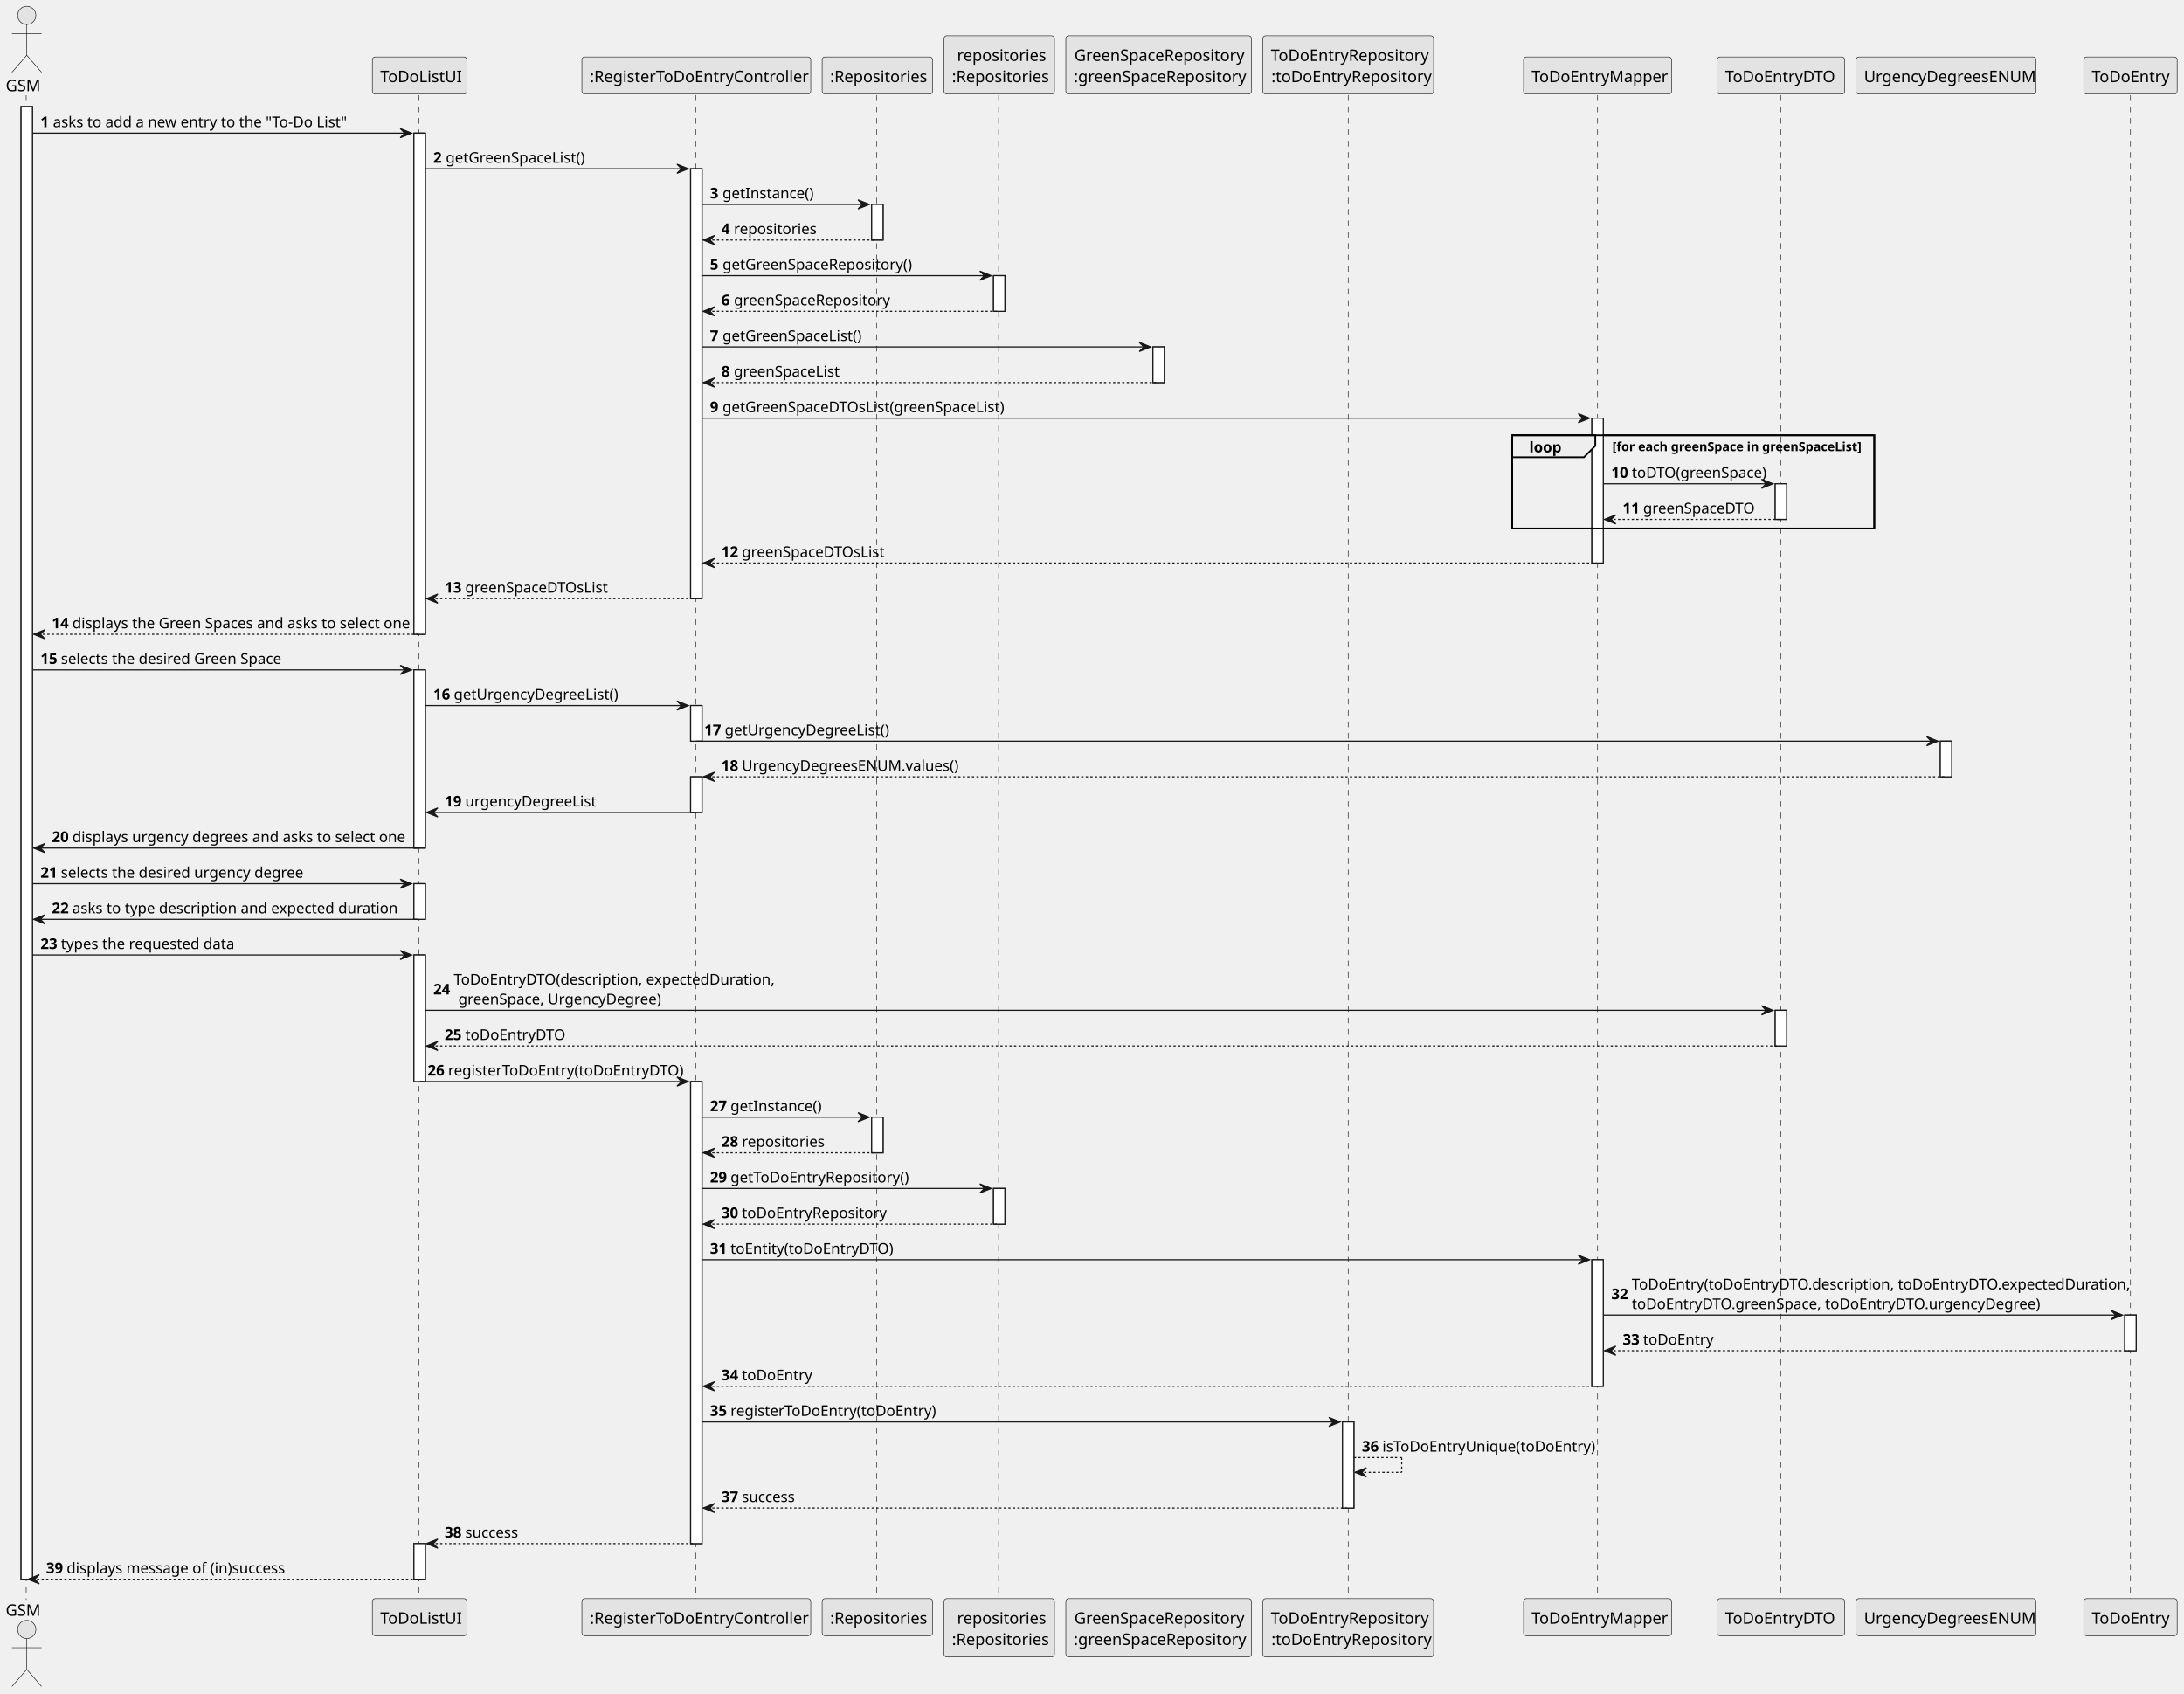
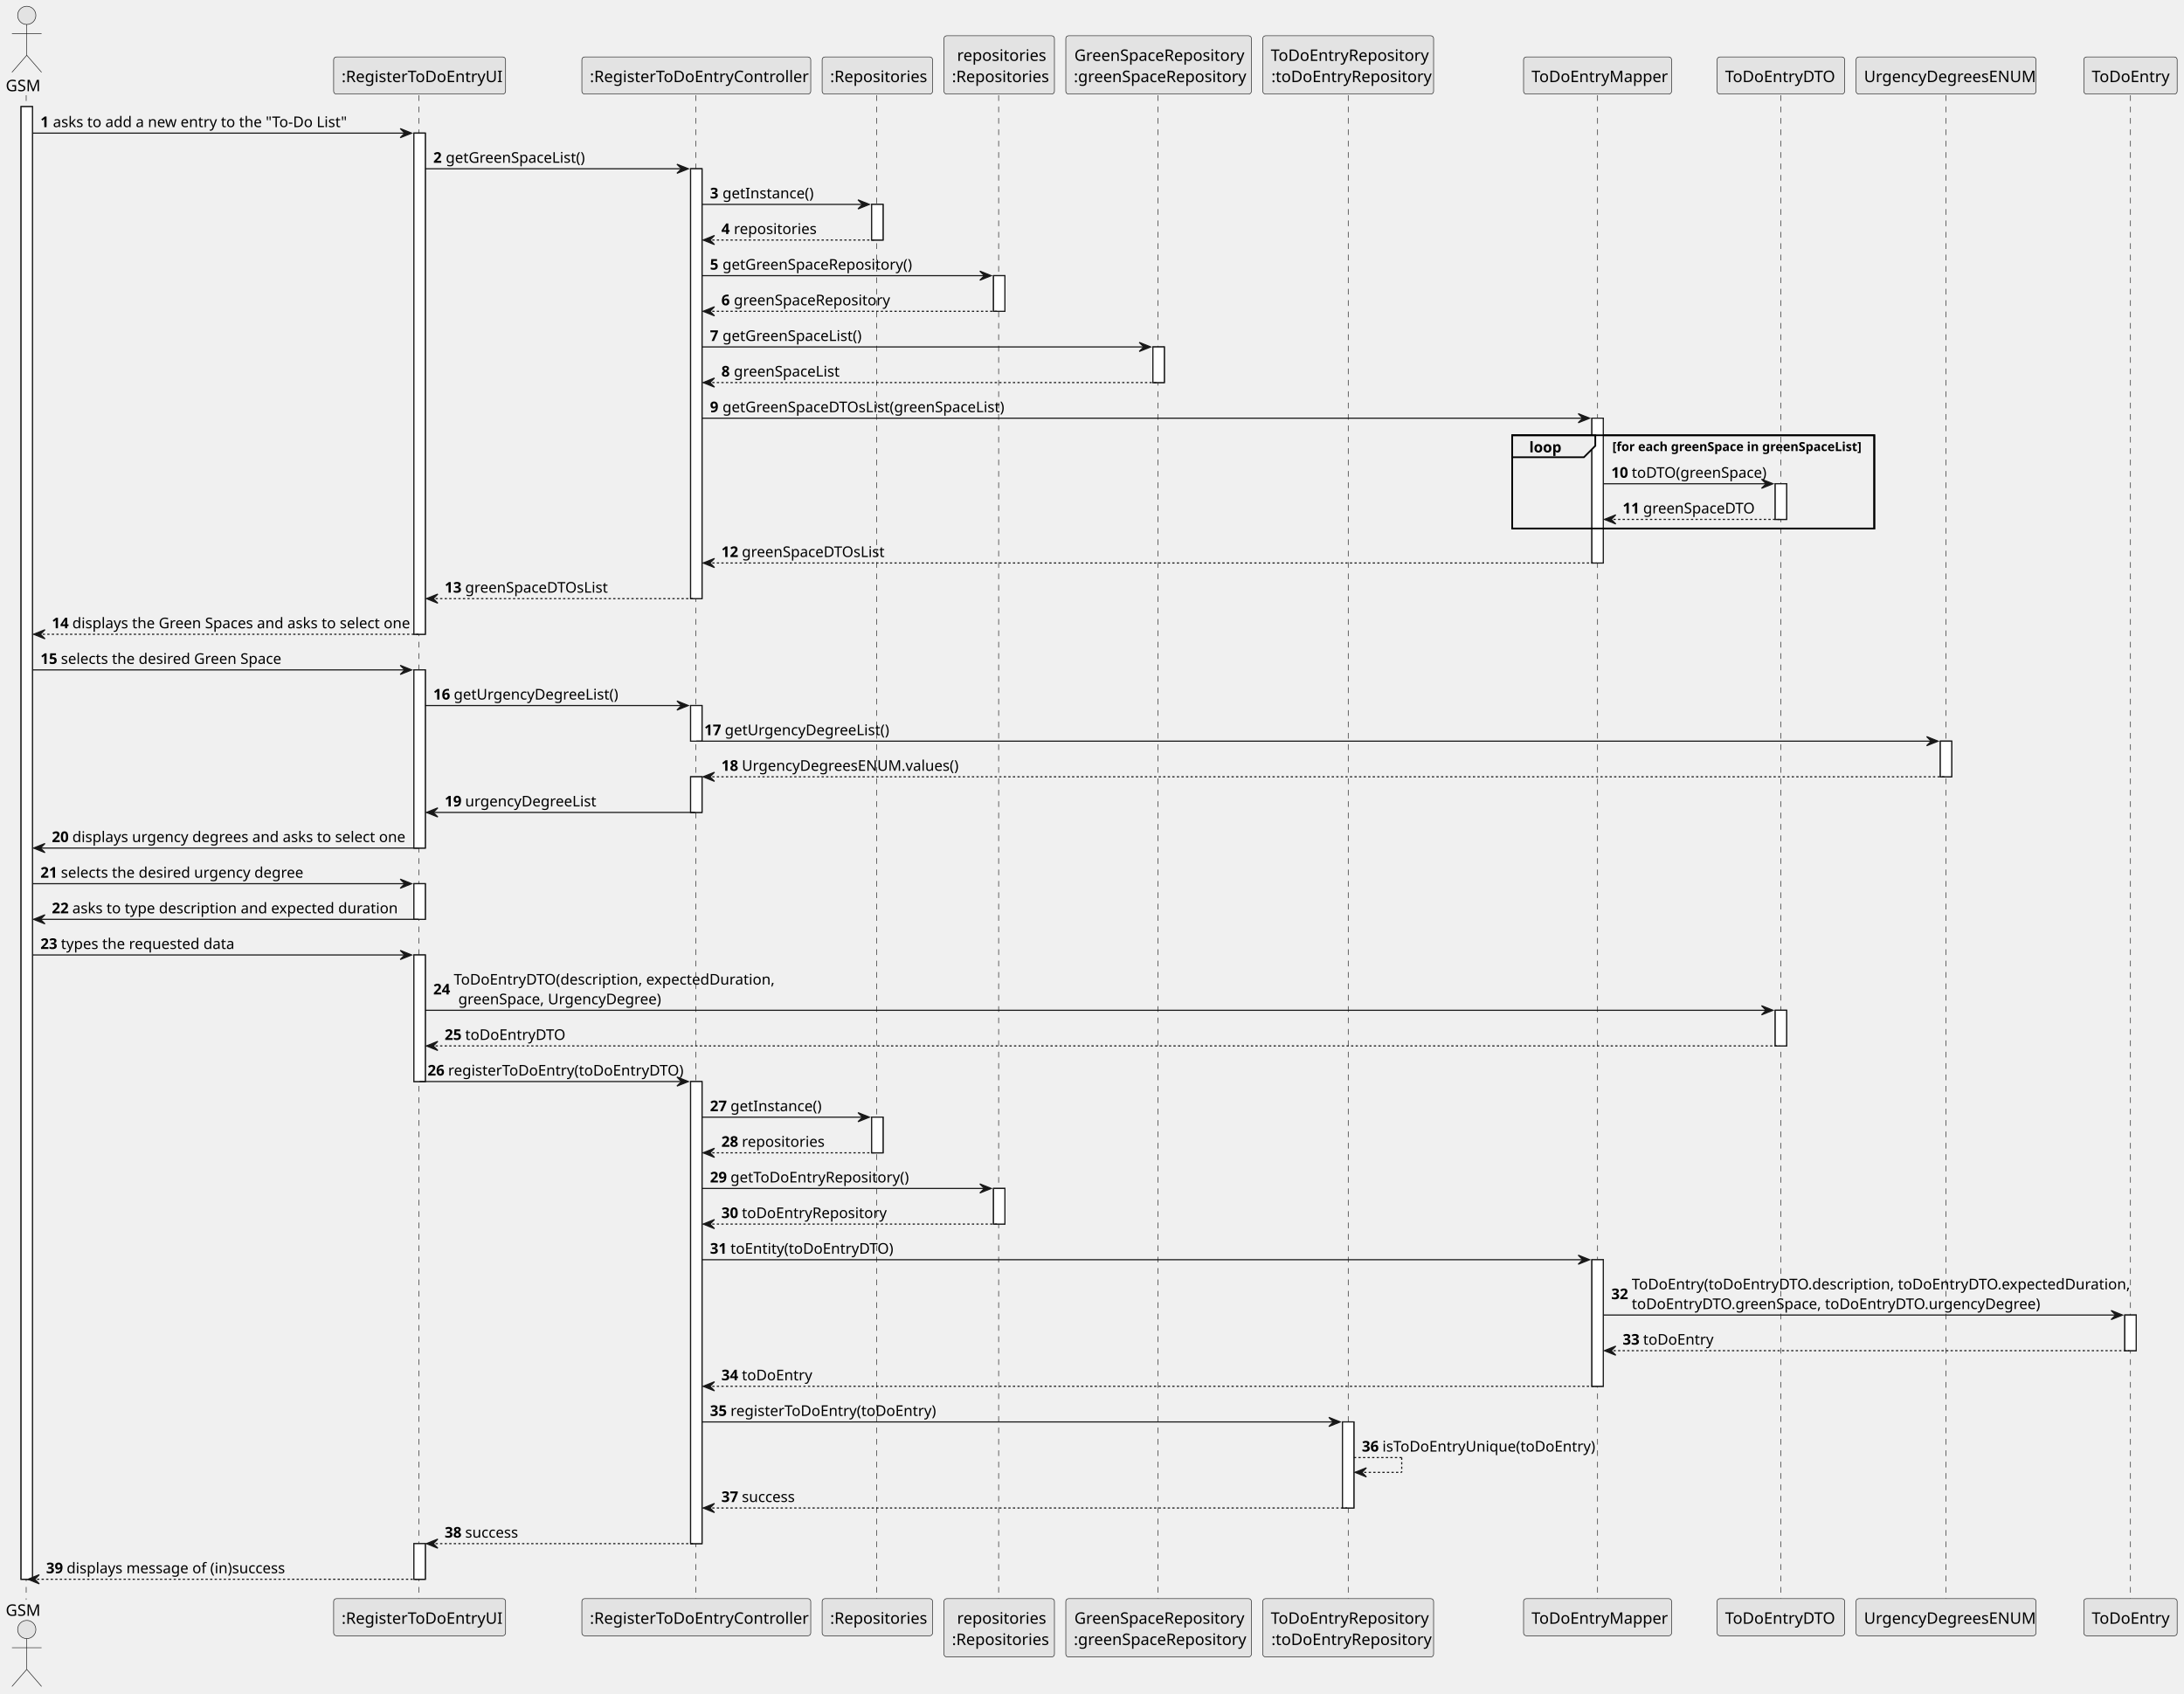
<svg xmlns="http://www.w3.org/2000/svg" contentStyleType="text/css" height="1487px" preserveAspectRatio="none" style="width:1918px;height:1487px;background:#FFFFFF;" version="1.1" viewBox="0 0 1918 1487" width="1918px" zoomAndPan="magnify">
  <defs />
  <g>
    <rect fill="#FFFFFF" height="1293.223" style="stroke:#181818;stroke-width:1.0;" width="10" x="18.5" y="93.621" />
    <rect fill="#FFFFFF" height="440.074" style="stroke:#181818;stroke-width:1.0;" width="10" x="363.5" y="116.912" />
    <rect fill="#FFFFFF" height="156.455" style="stroke:#181818;stroke-width:1.0;" width="10" x="363.5" y="588.277" />
    <rect fill="#FFFFFF" height="31.291" style="stroke:#181818;stroke-width:1.0;" width="10" x="363.5" y="776.023" />
    <rect fill="#FFFFFF" height="111.164" style="stroke:#181818;stroke-width:1.0;" width="10" x="363.5" y="838.606" />
    <rect fill="#FFFFFF" height="31.291" style="stroke:#181818;stroke-width:1.0;" width="10" x="363.5" y="1355.553" />
    <rect fill="#FFFFFF" height="377.492" style="stroke:#181818;stroke-width:1.0;" width="10" x="606.5" y="148.203" />
    <rect fill="#FFFFFF" height="31.291" style="stroke:#181818;stroke-width:1.0;" width="10" x="606.5" y="619.568" />
    <rect fill="#FFFFFF" height="31.291" style="stroke:#181818;stroke-width:1.0;" width="10" x="606.5" y="682.15" />
    <rect fill="#FFFFFF" height="405.783" style="stroke:#181818;stroke-width:1.0;" width="10" x="606.5" y="949.769" />
    <rect fill="#FFFFFF" height="31.291" style="stroke:#181818;stroke-width:1.0;" width="10" x="765.5" y="179.494" />
    <rect fill="#FFFFFF" height="31.291" style="stroke:#181818;stroke-width:1.0;" width="10" x="765.5" y="981.061" />
    <rect fill="#FFFFFF" height="31.291" style="stroke:#181818;stroke-width:1.0;" width="10" x="872.5" y="242.076" />
    <rect fill="#FFFFFF" height="31.291" style="stroke:#181818;stroke-width:1.0;" width="10" x="872.5" y="1043.643" />
    <rect fill="#FFFFFF" height="31.291" style="stroke:#181818;stroke-width:1.0;" width="10" x="1012.5" y="304.658" />
    <rect fill="#FFFFFF" height="75.582" style="stroke:#181818;stroke-width:1.0;" width="10" x="1179" y="1248.68" />
    <rect fill="#FFFFFF" height="127.164" style="stroke:#181818;stroke-width:1.0;" width="10" x="1398" y="367.24" />
    <rect fill="#FFFFFF" height="111.164" style="stroke:#181818;stroke-width:1.0;" width="10" x="1398" y="1106.225" />
    <rect fill="#FFFFFF" height="31.291" style="stroke:#181818;stroke-width:1.0;" width="10" x="1559" y="424.822" />
    <rect fill="#FFFFFF" height="31.291" style="stroke:#181818;stroke-width:1.0;" width="10" x="1559" y="887.188" />
    <rect fill="#FFFFFF" height="31.291" style="stroke:#181818;stroke-width:1.0;" width="10" x="1704" y="650.859" />
    <rect fill="#FFFFFF" height="31.291" style="stroke:#181818;stroke-width:1.0;" width="10" x="1866" y="1154.807" />
    <rect fill="none" height="81.873" style="stroke:#000000;stroke-width:1.5;" width="318" x="1328" y="382.24" />
    <line style="stroke:#181818;stroke-width:0.5;stroke-dasharray:5.0,5.0;" x1="23" x2="23" y1="83.621" y2="1404.844" />
    <line style="stroke:#181818;stroke-width:0.5;stroke-dasharray:5.0,5.0;" x1="368" x2="368" y1="83.621" y2="1404.844" />
    <line style="stroke:#181818;stroke-width:0.5;stroke-dasharray:5.0,5.0;" x1="611" x2="611" y1="83.621" y2="1404.844" />
    <line style="stroke:#181818;stroke-width:0.5;stroke-dasharray:5.0,5.0;" x1="770" x2="770" y1="83.621" y2="1404.844" />
    <line style="stroke:#181818;stroke-width:0.5;stroke-dasharray:5.0,5.0;" x1="877" x2="877" y1="83.621" y2="1404.844" />
    <line style="stroke:#181818;stroke-width:0.5;stroke-dasharray:5.0,5.0;" x1="1017" x2="1017" y1="83.621" y2="1404.844" />
    <line style="stroke:#181818;stroke-width:0.5;stroke-dasharray:5.0,5.0;" x1="1184" x2="1184" y1="83.621" y2="1404.844" />
    <line style="stroke:#181818;stroke-width:0.5;stroke-dasharray:5.0,5.0;" x1="1403" x2="1403" y1="83.621" y2="1404.844" />
    <line style="stroke:#181818;stroke-width:0.5;stroke-dasharray:5.0,5.0;" x1="1564" x2="1564" y1="83.621" y2="1404.844" />
    <line style="stroke:#181818;stroke-width:0.5;stroke-dasharray:5.0,5.0;" x1="1709" x2="1709" y1="83.621" y2="1404.844" />
    <line style="stroke:#181818;stroke-width:0.5;stroke-dasharray:5.0,5.0;" x1="1871" x2="1871" y1="83.621" y2="1404.844" />
    <text fill="#000000" font-family="sans-serif" font-size="14" lengthAdjust="spacing" textLength="31" x="5" y="80.107">GSM</text>
    <ellipse cx="23.5" cy="13.5" fill="#E3E3E3" rx="8" ry="8" style="stroke:#181818;stroke-width:0.5;" />
    <path d="M23.5,21.5 L23.5,48.5 M10.5,29.5 L36.5,29.5 M23.5,48.5 L10.5,63.5 M23.5,48.5 L36.5,63.5 " fill="none" style="stroke:#181818;stroke-width:0.5;" />
    <text fill="#000000" font-family="sans-serif" font-size="14" lengthAdjust="spacing" textLength="31" x="5" y="1418.951">GSM</text>
    <ellipse cx="23.5" cy="1430.965" fill="#E3E3E3" rx="8" ry="8" style="stroke:#181818;stroke-width:0.5;" />
    <path d="M23.5,1438.965 L23.5,1465.965 M10.5,1446.965 L36.5,1446.965 M23.5,1465.965 L10.5,1480.965 M23.5,1465.965 L36.5,1480.965 " fill="none" style="stroke:#181818;stroke-width:0.5;" />
-     <rect fill="#E3E3E3" height="32.621" rx="2.5" ry="2.5" style="stroke:#181818;stroke-width:0.5;" width="83" x="327" y="50" />
-     <text fill="#000000" font-family="sans-serif" font-size="14" lengthAdjust="spacing" textLength="69" x="334" y="72.107">ToDoListUI</text>
-     <rect fill="#E3E3E3" height="32.621" rx="2.5" ry="2.5" style="stroke:#181818;stroke-width:0.5;" width="83" x="327" y="1403.844" />
-     <text fill="#000000" font-family="sans-serif" font-size="14" lengthAdjust="spacing" textLength="69" x="334" y="1425.951">ToDoListUI</text>
+     <rect fill="#E3E3E3" height="32.621" rx="2.5" ry="2.5" style="stroke:#181818;stroke-width:0.5;" width="151" x="293" y="50" />
+     <text fill="#000000" font-family="sans-serif" font-size="14" lengthAdjust="spacing" textLength="137" x="300" y="72.107">:RegisterToDoEntryUI</text>
+     <rect fill="#E3E3E3" height="32.621" rx="2.5" ry="2.5" style="stroke:#181818;stroke-width:0.5;" width="151" x="293" y="1403.844" />
+     <text fill="#000000" font-family="sans-serif" font-size="14" lengthAdjust="spacing" textLength="137" x="300" y="1425.951">:RegisterToDoEntryUI</text>
    <rect fill="#E3E3E3" height="32.621" rx="2.5" ry="2.5" style="stroke:#181818;stroke-width:0.5;" width="201" x="511" y="50" />
    <text fill="#000000" font-family="sans-serif" font-size="14" lengthAdjust="spacing" textLength="187" x="518" y="72.107">:RegisterToDoEntryController</text>
    <rect fill="#E3E3E3" height="32.621" rx="2.5" ry="2.5" style="stroke:#181818;stroke-width:0.5;" width="201" x="511" y="1403.844" />
    <text fill="#000000" font-family="sans-serif" font-size="14" lengthAdjust="spacing" textLength="187" x="518" y="1425.951">:RegisterToDoEntryController</text>
    <rect fill="#E3E3E3" height="32.621" rx="2.5" ry="2.5" style="stroke:#181818;stroke-width:0.5;" width="97" x="722" y="50" />
    <text fill="#000000" font-family="sans-serif" font-size="14" lengthAdjust="spacing" textLength="83" x="729" y="72.107">:Repositories</text>
    <rect fill="#E3E3E3" height="32.621" rx="2.5" ry="2.5" style="stroke:#181818;stroke-width:0.5;" width="97" x="722" y="1403.844" />
    <text fill="#000000" font-family="sans-serif" font-size="14" lengthAdjust="spacing" textLength="83" x="729" y="1425.951">:Repositories</text>
    <rect fill="#E3E3E3" height="51.242" rx="2.5" ry="2.5" style="stroke:#181818;stroke-width:0.5;" width="97" x="829" y="31.379" />
    <text fill="#000000" font-family="sans-serif" font-size="14" lengthAdjust="spacing" textLength="74" x="840.5" y="53.486">repositories</text>
    <text fill="#000000" font-family="sans-serif" font-size="14" lengthAdjust="spacing" textLength="83" x="836" y="72.107">:Repositories</text>
    <rect fill="#E3E3E3" height="51.242" rx="2.5" ry="2.5" style="stroke:#181818;stroke-width:0.5;" width="97" x="829" y="1403.844" />
    <text fill="#000000" font-family="sans-serif" font-size="14" lengthAdjust="spacing" textLength="74" x="840.5" y="1425.951">repositories</text>
    <text fill="#000000" font-family="sans-serif" font-size="14" lengthAdjust="spacing" textLength="83" x="836" y="1444.572">:Repositories</text>
    <rect fill="#E3E3E3" height="51.242" rx="2.5" ry="2.5" style="stroke:#181818;stroke-width:0.5;" width="163" x="936" y="31.379" />
    <text fill="#000000" font-family="sans-serif" font-size="14" lengthAdjust="spacing" textLength="148" x="943.5" y="53.486">GreenSpaceRepository</text>
    <text fill="#000000" font-family="sans-serif" font-size="14" lengthAdjust="spacing" textLength="149" x="943" y="72.107">:greenSpaceRepository</text>
    <rect fill="#E3E3E3" height="51.242" rx="2.5" ry="2.5" style="stroke:#181818;stroke-width:0.5;" width="163" x="936" y="1403.844" />
    <text fill="#000000" font-family="sans-serif" font-size="14" lengthAdjust="spacing" textLength="148" x="943.5" y="1425.951">GreenSpaceRepository</text>
    <text fill="#000000" font-family="sans-serif" font-size="14" lengthAdjust="spacing" textLength="149" x="943" y="1444.572">:greenSpaceRepository</text>
    <rect fill="#E3E3E3" height="51.242" rx="2.5" ry="2.5" style="stroke:#181818;stroke-width:0.5;" width="150" x="1109" y="31.379" />
    <text fill="#000000" font-family="sans-serif" font-size="14" lengthAdjust="spacing" textLength="136" x="1116" y="53.486">ToDoEntryRepository</text>
    <text fill="#000000" font-family="sans-serif" font-size="14" lengthAdjust="spacing" textLength="135" x="1116.5" y="72.107">:toDoEntryRepository</text>
    <rect fill="#E3E3E3" height="51.242" rx="2.5" ry="2.5" style="stroke:#181818;stroke-width:0.5;" width="150" x="1109" y="1403.844" />
    <text fill="#000000" font-family="sans-serif" font-size="14" lengthAdjust="spacing" textLength="136" x="1116" y="1425.951">ToDoEntryRepository</text>
    <text fill="#000000" font-family="sans-serif" font-size="14" lengthAdjust="spacing" textLength="135" x="1116.5" y="1444.572">:toDoEntryRepository</text>
    <rect fill="#E3E3E3" height="32.621" rx="2.5" ry="2.5" style="stroke:#181818;stroke-width:0.5;" width="130" x="1338" y="50" />
    <text fill="#000000" font-family="sans-serif" font-size="14" lengthAdjust="spacing" textLength="116" x="1345" y="72.107">ToDoEntryMapper</text>
    <rect fill="#E3E3E3" height="32.621" rx="2.5" ry="2.5" style="stroke:#181818;stroke-width:0.5;" width="130" x="1338" y="1403.844" />
    <text fill="#000000" font-family="sans-serif" font-size="14" lengthAdjust="spacing" textLength="116" x="1345" y="1425.951">ToDoEntryMapper</text>
    <rect fill="#E3E3E3" height="32.621" rx="2.5" ry="2.5" style="stroke:#181818;stroke-width:0.5;" width="112" x="1508" y="50" />
    <text fill="#000000" font-family="sans-serif" font-size="14" lengthAdjust="spacing" textLength="98" x="1515" y="72.107">ToDoEntryDTO</text>
    <rect fill="#E3E3E3" height="32.621" rx="2.5" ry="2.5" style="stroke:#181818;stroke-width:0.5;" width="112" x="1508" y="1403.844" />
    <text fill="#000000" font-family="sans-serif" font-size="14" lengthAdjust="spacing" textLength="98" x="1515" y="1425.951">ToDoEntryDTO</text>
    <rect fill="#E3E3E3" height="32.621" rx="2.5" ry="2.5" style="stroke:#181818;stroke-width:0.5;" width="158" x="1630" y="50" />
    <text fill="#000000" font-family="sans-serif" font-size="14" lengthAdjust="spacing" textLength="144" x="1637" y="72.107">UrgencyDegreesENUM</text>
    <rect fill="#E3E3E3" height="32.621" rx="2.5" ry="2.5" style="stroke:#181818;stroke-width:0.5;" width="158" x="1630" y="1403.844" />
    <text fill="#000000" font-family="sans-serif" font-size="14" lengthAdjust="spacing" textLength="144" x="1637" y="1425.951">UrgencyDegreesENUM</text>
    <rect fill="#E3E3E3" height="32.621" rx="2.5" ry="2.5" style="stroke:#181818;stroke-width:0.5;" width="82" x="1830" y="50" />
    <text fill="#000000" font-family="sans-serif" font-size="14" lengthAdjust="spacing" textLength="68" x="1837" y="72.107">ToDoEntry</text>
    <rect fill="#E3E3E3" height="32.621" rx="2.5" ry="2.5" style="stroke:#181818;stroke-width:0.5;" width="82" x="1830" y="1403.844" />
    <text fill="#000000" font-family="sans-serif" font-size="14" lengthAdjust="spacing" textLength="68" x="1837" y="1425.951">ToDoEntry</text>
    <rect fill="#FFFFFF" height="1293.223" style="stroke:#181818;stroke-width:1.0;" width="10" x="18.5" y="93.621" />
    <rect fill="#FFFFFF" height="440.074" style="stroke:#181818;stroke-width:1.0;" width="10" x="363.5" y="116.912" />
    <rect fill="#FFFFFF" height="156.455" style="stroke:#181818;stroke-width:1.0;" width="10" x="363.5" y="588.277" />
    <rect fill="#FFFFFF" height="31.291" style="stroke:#181818;stroke-width:1.0;" width="10" x="363.5" y="776.023" />
    <rect fill="#FFFFFF" height="111.164" style="stroke:#181818;stroke-width:1.0;" width="10" x="363.5" y="838.606" />
    <rect fill="#FFFFFF" height="31.291" style="stroke:#181818;stroke-width:1.0;" width="10" x="363.5" y="1355.553" />
    <rect fill="#FFFFFF" height="377.492" style="stroke:#181818;stroke-width:1.0;" width="10" x="606.5" y="148.203" />
    <rect fill="#FFFFFF" height="31.291" style="stroke:#181818;stroke-width:1.0;" width="10" x="606.5" y="619.568" />
    <rect fill="#FFFFFF" height="31.291" style="stroke:#181818;stroke-width:1.0;" width="10" x="606.5" y="682.15" />
    <rect fill="#FFFFFF" height="405.783" style="stroke:#181818;stroke-width:1.0;" width="10" x="606.5" y="949.769" />
    <rect fill="#FFFFFF" height="31.291" style="stroke:#181818;stroke-width:1.0;" width="10" x="765.5" y="179.494" />
    <rect fill="#FFFFFF" height="31.291" style="stroke:#181818;stroke-width:1.0;" width="10" x="765.5" y="981.061" />
    <rect fill="#FFFFFF" height="31.291" style="stroke:#181818;stroke-width:1.0;" width="10" x="872.5" y="242.076" />
    <rect fill="#FFFFFF" height="31.291" style="stroke:#181818;stroke-width:1.0;" width="10" x="872.5" y="1043.643" />
    <rect fill="#FFFFFF" height="31.291" style="stroke:#181818;stroke-width:1.0;" width="10" x="1012.5" y="304.658" />
    <rect fill="#FFFFFF" height="75.582" style="stroke:#181818;stroke-width:1.0;" width="10" x="1179" y="1248.68" />
    <rect fill="#FFFFFF" height="127.164" style="stroke:#181818;stroke-width:1.0;" width="10" x="1398" y="367.24" />
    <rect fill="#FFFFFF" height="111.164" style="stroke:#181818;stroke-width:1.0;" width="10" x="1398" y="1106.225" />
    <rect fill="#FFFFFF" height="31.291" style="stroke:#181818;stroke-width:1.0;" width="10" x="1559" y="424.822" />
    <rect fill="#FFFFFF" height="31.291" style="stroke:#181818;stroke-width:1.0;" width="10" x="1559" y="887.188" />
    <rect fill="#FFFFFF" height="31.291" style="stroke:#181818;stroke-width:1.0;" width="10" x="1704" y="650.859" />
    <rect fill="#FFFFFF" height="31.291" style="stroke:#181818;stroke-width:1.0;" width="10" x="1866" y="1154.807" />
    <polygon fill="#181818" points="351.5,112.912,361.5,116.912,351.5,120.912,355.5,116.912" style="stroke:#181818;stroke-width:1.0;" />
    <line style="stroke:#181818;stroke-width:1.0;" x1="28.5" x2="357.5" y1="116.912" y2="116.912" />
    <text fill="#000000" font-family="sans-serif" font-size="13" font-weight="bold" lengthAdjust="spacing" textLength="7" x="35.5" y="111.649">1</text>
    <text fill="#000000" font-family="sans-serif" font-size="13" lengthAdjust="spacing" textLength="249" x="46.5" y="111.649">asks to add a new entry to the "To-Do List"</text>
    <polygon fill="#181818" points="594.5,144.203,604.5,148.203,594.5,152.203,598.5,148.203" style="stroke:#181818;stroke-width:1.0;" />
    <line style="stroke:#181818;stroke-width:1.0;" x1="373.5" x2="600.5" y1="148.203" y2="148.203" />
    <text fill="#000000" font-family="sans-serif" font-size="13" font-weight="bold" lengthAdjust="spacing" textLength="7" x="380.5" y="142.94">2</text>
    <text fill="#000000" font-family="sans-serif" font-size="13" lengthAdjust="spacing" textLength="119" x="391.5" y="142.94">getGreenSpaceList()</text>
    <polygon fill="#181818" points="753.5,175.494,763.5,179.494,753.5,183.494,757.5,179.494" style="stroke:#181818;stroke-width:1.0;" />
    <line style="stroke:#181818;stroke-width:1.0;" x1="616.5" x2="759.5" y1="179.494" y2="179.494" />
    <text fill="#000000" font-family="sans-serif" font-size="13" font-weight="bold" lengthAdjust="spacing" textLength="7" x="623.5" y="174.231">3</text>
    <text fill="#000000" font-family="sans-serif" font-size="13" lengthAdjust="spacing" textLength="75" x="634.5" y="174.231">getInstance()</text>
    <polygon fill="#181818" points="627.5,206.785,617.5,210.785,627.5,214.785,623.5,210.785" style="stroke:#181818;stroke-width:1.0;" />
    <line style="stroke:#181818;stroke-width:1.0;stroke-dasharray:2.0,2.0;" x1="621.5" x2="769.5" y1="210.785" y2="210.785" />
    <text fill="#000000" font-family="sans-serif" font-size="13" font-weight="bold" lengthAdjust="spacing" textLength="7" x="633.5" y="205.523">4</text>
    <text fill="#000000" font-family="sans-serif" font-size="13" lengthAdjust="spacing" textLength="67" x="644.5" y="205.523">repositories</text>
    <polygon fill="#181818" points="860.5,238.076,870.5,242.076,860.5,246.076,864.5,242.076" style="stroke:#181818;stroke-width:1.0;" />
    <line style="stroke:#181818;stroke-width:1.0;" x1="616.5" x2="866.5" y1="242.076" y2="242.076" />
    <text fill="#000000" font-family="sans-serif" font-size="13" font-weight="bold" lengthAdjust="spacing" textLength="7" x="623.5" y="236.814">5</text>
    <text fill="#000000" font-family="sans-serif" font-size="13" lengthAdjust="spacing" textLength="160" x="634.5" y="236.814">getGreenSpaceRepository()</text>
    <polygon fill="#181818" points="627.5,269.367,617.5,273.367,627.5,277.367,623.5,273.367" style="stroke:#181818;stroke-width:1.0;" />
    <line style="stroke:#181818;stroke-width:1.0;stroke-dasharray:2.0,2.0;" x1="621.5" x2="876.5" y1="273.367" y2="273.367" />
    <text fill="#000000" font-family="sans-serif" font-size="13" font-weight="bold" lengthAdjust="spacing" textLength="7" x="633.5" y="268.104">6</text>
    <text fill="#000000" font-family="sans-serif" font-size="13" lengthAdjust="spacing" textLength="131" x="644.5" y="268.104">greenSpaceRepository</text>
    <polygon fill="#181818" points="1000.5,300.658,1010.5,304.658,1000.5,308.658,1004.5,304.658" style="stroke:#181818;stroke-width:1.0;" />
    <line style="stroke:#181818;stroke-width:1.0;" x1="616.5" x2="1006.5" y1="304.658" y2="304.658" />
    <text fill="#000000" font-family="sans-serif" font-size="13" font-weight="bold" lengthAdjust="spacing" textLength="7" x="623.5" y="299.396">7</text>
    <text fill="#000000" font-family="sans-serif" font-size="13" lengthAdjust="spacing" textLength="119" x="634.5" y="299.396">getGreenSpaceList()</text>
    <polygon fill="#181818" points="627.5,331.949,617.5,335.949,627.5,339.949,623.5,335.949" style="stroke:#181818;stroke-width:1.0;" />
    <line style="stroke:#181818;stroke-width:1.0;stroke-dasharray:2.0,2.0;" x1="621.5" x2="1016.5" y1="335.949" y2="335.949" />
    <text fill="#000000" font-family="sans-serif" font-size="13" font-weight="bold" lengthAdjust="spacing" textLength="7" x="633.5" y="330.687">8</text>
    <text fill="#000000" font-family="sans-serif" font-size="13" lengthAdjust="spacing" textLength="90" x="644.5" y="330.687">greenSpaceList</text>
    <polygon fill="#181818" points="1386,363.24,1396,367.24,1386,371.24,1390,367.24" style="stroke:#181818;stroke-width:1.0;" />
    <line style="stroke:#181818;stroke-width:1.0;" x1="616.5" x2="1392" y1="367.24" y2="367.24" />
    <text fill="#000000" font-family="sans-serif" font-size="13" font-weight="bold" lengthAdjust="spacing" textLength="7" x="623.5" y="361.978">9</text>
    <text fill="#000000" font-family="sans-serif" font-size="13" lengthAdjust="spacing" textLength="242" x="634.5" y="361.978">getGreenSpaceDTOsList(greenSpaceList)</text>
    <path d="M1328,382.24 L1401,382.24 L1401,391.531 L1391,401.531 L1328,401.531 L1328,382.24 " fill="#EEEEEE" style="stroke:#000000;stroke-width:1.5;" />
    <rect fill="none" height="81.873" style="stroke:#000000;stroke-width:1.5;" width="318" x="1328" y="382.24" />
    <text fill="#000000" font-family="sans-serif" font-size="13" font-weight="bold" lengthAdjust="spacing" textLength="28" x="1343" y="397.269">loop</text>
    <text fill="#000000" font-family="sans-serif" font-size="11" font-weight="bold" lengthAdjust="spacing" textLength="225" x="1416" y="396.11">[for each greenSpace in greenSpaceList]</text>
    <polygon fill="#181818" points="1547,420.822,1557,424.822,1547,428.822,1551,424.822" style="stroke:#181818;stroke-width:1.0;" />
    <line style="stroke:#181818;stroke-width:1.0;" x1="1408" x2="1553" y1="424.822" y2="424.822" />
    <text fill="#000000" font-family="sans-serif" font-size="13" font-weight="bold" lengthAdjust="spacing" textLength="14" x="1415" y="419.56">10</text>
    <text fill="#000000" font-family="sans-serif" font-size="13" lengthAdjust="spacing" textLength="114" x="1433" y="419.56">toDTO(greenSpace)</text>
    <polygon fill="#181818" points="1419,452.113,1409,456.113,1419,460.113,1415,456.113" style="stroke:#181818;stroke-width:1.0;" />
    <line style="stroke:#181818;stroke-width:1.0;stroke-dasharray:2.0,2.0;" x1="1413" x2="1563" y1="456.113" y2="456.113" />
    <text fill="#000000" font-family="sans-serif" font-size="13" font-weight="bold" lengthAdjust="spacing" textLength="14" x="1425" y="450.851">11</text>
    <text fill="#000000" font-family="sans-serif" font-size="13" lengthAdjust="spacing" textLength="95" x="1443" y="450.851">greenSpaceDTO</text>
    <polygon fill="#181818" points="627.5,490.404,617.5,494.404,627.5,498.404,623.5,494.404" style="stroke:#181818;stroke-width:1.0;" />
    <line style="stroke:#181818;stroke-width:1.0;stroke-dasharray:2.0,2.0;" x1="621.5" x2="1402" y1="494.404" y2="494.404" />
    <text fill="#000000" font-family="sans-serif" font-size="13" font-weight="bold" lengthAdjust="spacing" textLength="14" x="633.5" y="489.142">12</text>
    <text fill="#000000" font-family="sans-serif" font-size="13" lengthAdjust="spacing" textLength="123" x="651.5" y="489.142">greenSpaceDTOsList</text>
    <polygon fill="#181818" points="384.5,521.695,374.5,525.695,384.5,529.695,380.5,525.695" style="stroke:#181818;stroke-width:1.0;" />
    <line style="stroke:#181818;stroke-width:1.0;stroke-dasharray:2.0,2.0;" x1="378.5" x2="610.5" y1="525.695" y2="525.695" />
    <text fill="#000000" font-family="sans-serif" font-size="13" font-weight="bold" lengthAdjust="spacing" textLength="14" x="390.5" y="520.433">13</text>
    <text fill="#000000" font-family="sans-serif" font-size="13" lengthAdjust="spacing" textLength="123" x="408.5" y="520.433">greenSpaceDTOsList</text>
    <polygon fill="#181818" points="39.5,552.986,29.5,556.986,39.5,560.986,35.5,556.986" style="stroke:#181818;stroke-width:1.0;" />
    <line style="stroke:#181818;stroke-width:1.0;stroke-dasharray:2.0,2.0;" x1="33.5" x2="367.5" y1="556.986" y2="556.986" />
    <text fill="#000000" font-family="sans-serif" font-size="13" font-weight="bold" lengthAdjust="spacing" textLength="14" x="45.5" y="551.724">14</text>
    <text fill="#000000" font-family="sans-serif" font-size="13" lengthAdjust="spacing" textLength="293" x="63.5" y="551.724">displays the Green Spaces and asks to select one</text>
    <polygon fill="#181818" points="351.5,584.277,361.5,588.277,351.5,592.277,355.5,588.277" style="stroke:#181818;stroke-width:1.0;" />
    <line style="stroke:#181818;stroke-width:1.0;" x1="28.5" x2="357.5" y1="588.277" y2="588.277" />
    <text fill="#000000" font-family="sans-serif" font-size="13" font-weight="bold" lengthAdjust="spacing" textLength="14" x="35.5" y="583.015">15</text>
    <text fill="#000000" font-family="sans-serif" font-size="13" lengthAdjust="spacing" textLength="190" x="53.5" y="583.015">selects the desired Green Space</text>
    <polygon fill="#181818" points="594.5,615.568,604.5,619.568,594.5,623.568,598.5,619.568" style="stroke:#181818;stroke-width:1.0;" />
    <line style="stroke:#181818;stroke-width:1.0;" x1="373.5" x2="600.5" y1="619.568" y2="619.568" />
    <text fill="#000000" font-family="sans-serif" font-size="13" font-weight="bold" lengthAdjust="spacing" textLength="14" x="380.5" y="614.306">16</text>
    <text fill="#000000" font-family="sans-serif" font-size="13" lengthAdjust="spacing" textLength="136" x="398.5" y="614.306">getUrgencyDegreeList()</text>
    <polygon fill="#181818" points="1692,646.859,1702,650.859,1692,654.859,1696,650.859" style="stroke:#181818;stroke-width:1.0;" />
    <line style="stroke:#181818;stroke-width:1.0;" x1="611.5" x2="1698" y1="650.859" y2="650.859" />
    <text fill="#000000" font-family="sans-serif" font-size="13" font-weight="bold" lengthAdjust="spacing" textLength="14" x="618.5" y="645.597">17</text>
    <text fill="#000000" font-family="sans-serif" font-size="13" lengthAdjust="spacing" textLength="136" x="636.5" y="645.597">getUrgencyDegreeList()</text>
    <polygon fill="#181818" points="627.5,678.15,617.5,682.15,627.5,686.15,623.5,682.15" style="stroke:#181818;stroke-width:1.0;" />
    <line style="stroke:#181818;stroke-width:1.0;stroke-dasharray:2.0,2.0;" x1="621.5" x2="1708" y1="682.15" y2="682.15" />
    <text fill="#000000" font-family="sans-serif" font-size="13" font-weight="bold" lengthAdjust="spacing" textLength="14" x="633.5" y="676.888">18</text>
    <text fill="#000000" font-family="sans-serif" font-size="13" lengthAdjust="spacing" textLength="182" x="651.5" y="676.888">UrgencyDegreesENUM.values()</text>
    <polygon fill="#181818" points="384.5,709.441,374.5,713.441,384.5,717.441,380.5,713.441" style="stroke:#181818;stroke-width:1.0;" />
    <line style="stroke:#181818;stroke-width:1.0;" x1="378.5" x2="610.5" y1="713.441" y2="713.441" />
    <text fill="#000000" font-family="sans-serif" font-size="13" font-weight="bold" lengthAdjust="spacing" textLength="14" x="390.5" y="708.179">19</text>
    <text fill="#000000" font-family="sans-serif" font-size="13" lengthAdjust="spacing" textLength="108" x="408.5" y="708.179">urgencyDegreeList</text>
    <polygon fill="#181818" points="39.5,740.732,29.5,744.732,39.5,748.732,35.5,744.732" style="stroke:#181818;stroke-width:1.0;" />
    <line style="stroke:#181818;stroke-width:1.0;" x1="33.5" x2="367.5" y1="744.732" y2="744.732" />
    <text fill="#000000" font-family="sans-serif" font-size="13" font-weight="bold" lengthAdjust="spacing" textLength="14" x="45.5" y="739.47">20</text>
    <text fill="#000000" font-family="sans-serif" font-size="13" lengthAdjust="spacing" textLength="284" x="63.5" y="739.47">displays urgency degrees and asks to select one</text>
    <polygon fill="#181818" points="351.5,772.023,361.5,776.023,351.5,780.023,355.5,776.023" style="stroke:#181818;stroke-width:1.0;" />
    <line style="stroke:#181818;stroke-width:1.0;" x1="28.5" x2="357.5" y1="776.023" y2="776.023" />
    <text fill="#000000" font-family="sans-serif" font-size="13" font-weight="bold" lengthAdjust="spacing" textLength="14" x="35.5" y="770.761">21</text>
    <text fill="#000000" font-family="sans-serif" font-size="13" lengthAdjust="spacing" textLength="203" x="53.5" y="770.761">selects the desired urgency degree</text>
    <polygon fill="#181818" points="39.5,803.314,29.5,807.314,39.5,811.314,35.5,807.314" style="stroke:#181818;stroke-width:1.0;" />
    <line style="stroke:#181818;stroke-width:1.0;" x1="33.5" x2="367.5" y1="807.314" y2="807.314" />
    <text fill="#000000" font-family="sans-serif" font-size="13" font-weight="bold" lengthAdjust="spacing" textLength="14" x="45.5" y="802.052">22</text>
    <text fill="#000000" font-family="sans-serif" font-size="13" lengthAdjust="spacing" textLength="271" x="63.5" y="802.052">asks to type description and expected duration</text>
    <polygon fill="#181818" points="351.5,834.606,361.5,838.606,351.5,842.606,355.5,838.606" style="stroke:#181818;stroke-width:1.0;" />
    <line style="stroke:#181818;stroke-width:1.0;" x1="28.5" x2="357.5" y1="838.606" y2="838.606" />
    <text fill="#000000" font-family="sans-serif" font-size="13" font-weight="bold" lengthAdjust="spacing" textLength="14" x="35.5" y="833.343">23</text>
    <text fill="#000000" font-family="sans-serif" font-size="13" lengthAdjust="spacing" textLength="144" x="53.5" y="833.343">types the requested data</text>
    <polygon fill="#181818" points="1547,883.188,1557,887.188,1547,891.188,1551,887.188" style="stroke:#181818;stroke-width:1.0;" />
    <line style="stroke:#181818;stroke-width:1.0;" x1="373.5" x2="1553" y1="887.188" y2="887.188" />
    <text fill="#000000" font-family="sans-serif" font-size="13" font-weight="bold" lengthAdjust="spacing" textLength="14" x="380.5" y="873.279">24</text>
    <text fill="#000000" font-family="sans-serif" font-size="13" lengthAdjust="spacing" textLength="267" x="398.5" y="864.634">ToDoEntryDTO(description, expectedDuration,</text>
    <text fill="#000000" font-family="sans-serif" font-size="13" lengthAdjust="spacing" textLength="170" x="402.5" y="881.925">greenSpace, UrgencyDegree)</text>
    <polygon fill="#181818" points="384.5,914.479,374.5,918.479,384.5,922.479,380.5,918.479" style="stroke:#181818;stroke-width:1.0;" />
    <line style="stroke:#181818;stroke-width:1.0;stroke-dasharray:2.0,2.0;" x1="378.5" x2="1563" y1="918.479" y2="918.479" />
    <text fill="#000000" font-family="sans-serif" font-size="13" font-weight="bold" lengthAdjust="spacing" textLength="14" x="390.5" y="913.216">25</text>
    <text fill="#000000" font-family="sans-serif" font-size="13" lengthAdjust="spacing" textLength="84" x="408.5" y="913.216">toDoEntryDTO</text>
    <polygon fill="#181818" points="594.5,945.769,604.5,949.769,594.5,953.769,598.5,949.769" style="stroke:#181818;stroke-width:1.0;" />
    <line style="stroke:#181818;stroke-width:1.0;" x1="368.5" x2="600.5" y1="949.769" y2="949.769" />
    <text fill="#000000" font-family="sans-serif" font-size="13" font-weight="bold" lengthAdjust="spacing" textLength="14" x="375.5" y="944.507">26</text>
    <text fill="#000000" font-family="sans-serif" font-size="13" lengthAdjust="spacing" textLength="196" x="393.5" y="944.507">registerToDoEntry(toDoEntryDTO)</text>
    <polygon fill="#181818" points="753.5,977.061,763.5,981.061,753.5,985.061,757.5,981.061" style="stroke:#181818;stroke-width:1.0;" />
    <line style="stroke:#181818;stroke-width:1.0;" x1="616.5" x2="759.5" y1="981.061" y2="981.061" />
    <text fill="#000000" font-family="sans-serif" font-size="13" font-weight="bold" lengthAdjust="spacing" textLength="14" x="623.5" y="975.798">27</text>
    <text fill="#000000" font-family="sans-serif" font-size="13" lengthAdjust="spacing" textLength="75" x="641.5" y="975.798">getInstance()</text>
    <polygon fill="#181818" points="627.5,1008.352,617.5,1012.352,627.5,1016.352,623.5,1012.352" style="stroke:#181818;stroke-width:1.0;" />
    <line style="stroke:#181818;stroke-width:1.0;stroke-dasharray:2.0,2.0;" x1="621.5" x2="769.5" y1="1012.352" y2="1012.352" />
    <text fill="#000000" font-family="sans-serif" font-size="13" font-weight="bold" lengthAdjust="spacing" textLength="14" x="633.5" y="1007.089">28</text>
    <text fill="#000000" font-family="sans-serif" font-size="13" lengthAdjust="spacing" textLength="67" x="651.5" y="1007.089">repositories</text>
    <polygon fill="#181818" points="860.5,1039.643,870.5,1043.643,860.5,1047.643,864.5,1043.643" style="stroke:#181818;stroke-width:1.0;" />
    <line style="stroke:#181818;stroke-width:1.0;" x1="616.5" x2="866.5" y1="1043.643" y2="1043.643" />
    <text fill="#000000" font-family="sans-serif" font-size="13" font-weight="bold" lengthAdjust="spacing" textLength="14" x="623.5" y="1038.38">29</text>
    <text fill="#000000" font-family="sans-serif" font-size="13" lengthAdjust="spacing" textLength="149" x="641.5" y="1038.38">getToDoEntryRepository()</text>
    <polygon fill="#181818" points="627.5,1070.934,617.5,1074.934,627.5,1078.934,623.5,1074.934" style="stroke:#181818;stroke-width:1.0;" />
    <line style="stroke:#181818;stroke-width:1.0;stroke-dasharray:2.0,2.0;" x1="621.5" x2="876.5" y1="1074.934" y2="1074.934" />
    <text fill="#000000" font-family="sans-serif" font-size="13" font-weight="bold" lengthAdjust="spacing" textLength="14" x="633.5" y="1069.671">30</text>
    <text fill="#000000" font-family="sans-serif" font-size="13" lengthAdjust="spacing" textLength="120" x="651.5" y="1069.671">toDoEntryRepository</text>
    <polygon fill="#181818" points="1386,1102.225,1396,1106.225,1386,1110.225,1390,1106.225" style="stroke:#181818;stroke-width:1.0;" />
    <line style="stroke:#181818;stroke-width:1.0;" x1="616.5" x2="1392" y1="1106.225" y2="1106.225" />
    <text fill="#000000" font-family="sans-serif" font-size="13" font-weight="bold" lengthAdjust="spacing" textLength="14" x="623.5" y="1100.962">31</text>
    <text fill="#000000" font-family="sans-serif" font-size="13" lengthAdjust="spacing" textLength="137" x="641.5" y="1100.962">toEntity(toDoEntryDTO)</text>
    <polygon fill="#181818" points="1854,1150.807,1864,1154.807,1854,1158.807,1858,1154.807" style="stroke:#181818;stroke-width:1.0;" />
    <line style="stroke:#181818;stroke-width:1.0;" x1="1408" x2="1860" y1="1154.807" y2="1154.807" />
    <text fill="#000000" font-family="sans-serif" font-size="13" font-weight="bold" lengthAdjust="spacing" textLength="14" x="1415" y="1140.898">32</text>
    <text fill="#000000" font-family="sans-serif" font-size="13" lengthAdjust="spacing" textLength="417" x="1433" y="1132.253">ToDoEntry(toDoEntryDTO.description, toDoEntryDTO.expectedDuration,</text>
    <text fill="#000000" font-family="sans-serif" font-size="13" lengthAdjust="spacing" textLength="344" x="1433" y="1149.544">toDoEntryDTO.greenSpace, toDoEntryDTO.urgencyDegree)</text>
    <polygon fill="#181818" points="1419,1182.098,1409,1186.098,1419,1190.098,1415,1186.098" style="stroke:#181818;stroke-width:1.0;" />
    <line style="stroke:#181818;stroke-width:1.0;stroke-dasharray:2.0,2.0;" x1="1413" x2="1870" y1="1186.098" y2="1186.098" />
    <text fill="#000000" font-family="sans-serif" font-size="13" font-weight="bold" lengthAdjust="spacing" textLength="14" x="1425" y="1180.835">33</text>
    <text fill="#000000" font-family="sans-serif" font-size="13" lengthAdjust="spacing" textLength="58" x="1443" y="1180.835">toDoEntry</text>
    <polygon fill="#181818" points="627.5,1213.389,617.5,1217.389,627.5,1221.389,623.5,1217.389" style="stroke:#181818;stroke-width:1.0;" />
    <line style="stroke:#181818;stroke-width:1.0;stroke-dasharray:2.0,2.0;" x1="621.5" x2="1402" y1="1217.389" y2="1217.389" />
    <text fill="#000000" font-family="sans-serif" font-size="13" font-weight="bold" lengthAdjust="spacing" textLength="14" x="633.5" y="1212.126">34</text>
    <text fill="#000000" font-family="sans-serif" font-size="13" lengthAdjust="spacing" textLength="58" x="651.5" y="1212.126">toDoEntry</text>
    <polygon fill="#181818" points="1167,1244.68,1177,1248.68,1167,1252.68,1171,1248.68" style="stroke:#181818;stroke-width:1.0;" />
    <line style="stroke:#181818;stroke-width:1.0;" x1="616.5" x2="1173" y1="1248.68" y2="1248.68" />
    <text fill="#000000" font-family="sans-serif" font-size="13" font-weight="bold" lengthAdjust="spacing" textLength="14" x="623.5" y="1243.417">35</text>
    <text fill="#000000" font-family="sans-serif" font-size="13" lengthAdjust="spacing" textLength="170" x="641.5" y="1243.417">registerToDoEntry(toDoEntry)</text>
    <line style="stroke:#181818;stroke-width:1.0;stroke-dasharray:2.0,2.0;" x1="1189" x2="1231" y1="1279.971" y2="1279.971" />
    <line style="stroke:#181818;stroke-width:1.0;stroke-dasharray:2.0,2.0;" x1="1231" x2="1231" y1="1279.971" y2="1292.971" />
    <line style="stroke:#181818;stroke-width:1.0;stroke-dasharray:2.0,2.0;" x1="1190" x2="1231" y1="1292.971" y2="1292.971" />
    <polygon fill="#181818" points="1200,1288.971,1190,1292.971,1200,1296.971,1196,1292.971" style="stroke:#181818;stroke-width:1.0;" />
    <text fill="#000000" font-family="sans-serif" font-size="13" font-weight="bold" lengthAdjust="spacing" textLength="14" x="1196" y="1274.708">36</text>
    <text fill="#000000" font-family="sans-serif" font-size="13" lengthAdjust="spacing" textLength="177" x="1214" y="1274.708">isToDoEntryUnique(toDoEntry)</text>
    <polygon fill="#181818" points="627.5,1320.262,617.5,1324.262,627.5,1328.262,623.5,1324.262" style="stroke:#181818;stroke-width:1.0;" />
    <line style="stroke:#181818;stroke-width:1.0;stroke-dasharray:2.0,2.0;" x1="621.5" x2="1183" y1="1324.262" y2="1324.262" />
    <text fill="#000000" font-family="sans-serif" font-size="13" font-weight="bold" lengthAdjust="spacing" textLength="14" x="633.5" y="1318.999">37</text>
    <text fill="#000000" font-family="sans-serif" font-size="13" lengthAdjust="spacing" textLength="49" x="651.5" y="1318.999">success</text>
    <polygon fill="#181818" points="384.5,1351.553,374.5,1355.553,384.5,1359.553,380.5,1355.553" style="stroke:#181818;stroke-width:1.0;" />
    <line style="stroke:#181818;stroke-width:1.0;stroke-dasharray:2.0,2.0;" x1="378.5" x2="610.5" y1="1355.553" y2="1355.553" />
    <text fill="#000000" font-family="sans-serif" font-size="13" font-weight="bold" lengthAdjust="spacing" textLength="14" x="390.5" y="1350.29">38</text>
    <text fill="#000000" font-family="sans-serif" font-size="13" lengthAdjust="spacing" textLength="49" x="408.5" y="1350.29">success</text>
    <polygon fill="#181818" points="34.5,1382.844,24.5,1386.844,34.5,1390.844,30.5,1386.844" style="stroke:#181818;stroke-width:1.0;" />
    <line style="stroke:#181818;stroke-width:1.0;stroke-dasharray:2.0,2.0;" x1="28.5" x2="367.5" y1="1386.844" y2="1386.844" />
    <text fill="#000000" font-family="sans-serif" font-size="13" font-weight="bold" lengthAdjust="spacing" textLength="14" x="40.5" y="1381.581">39</text>
    <text fill="#000000" font-family="sans-serif" font-size="13" lengthAdjust="spacing" textLength="190" x="58.5" y="1381.581">displays message of (in)success</text>
  </g>
</svg>
